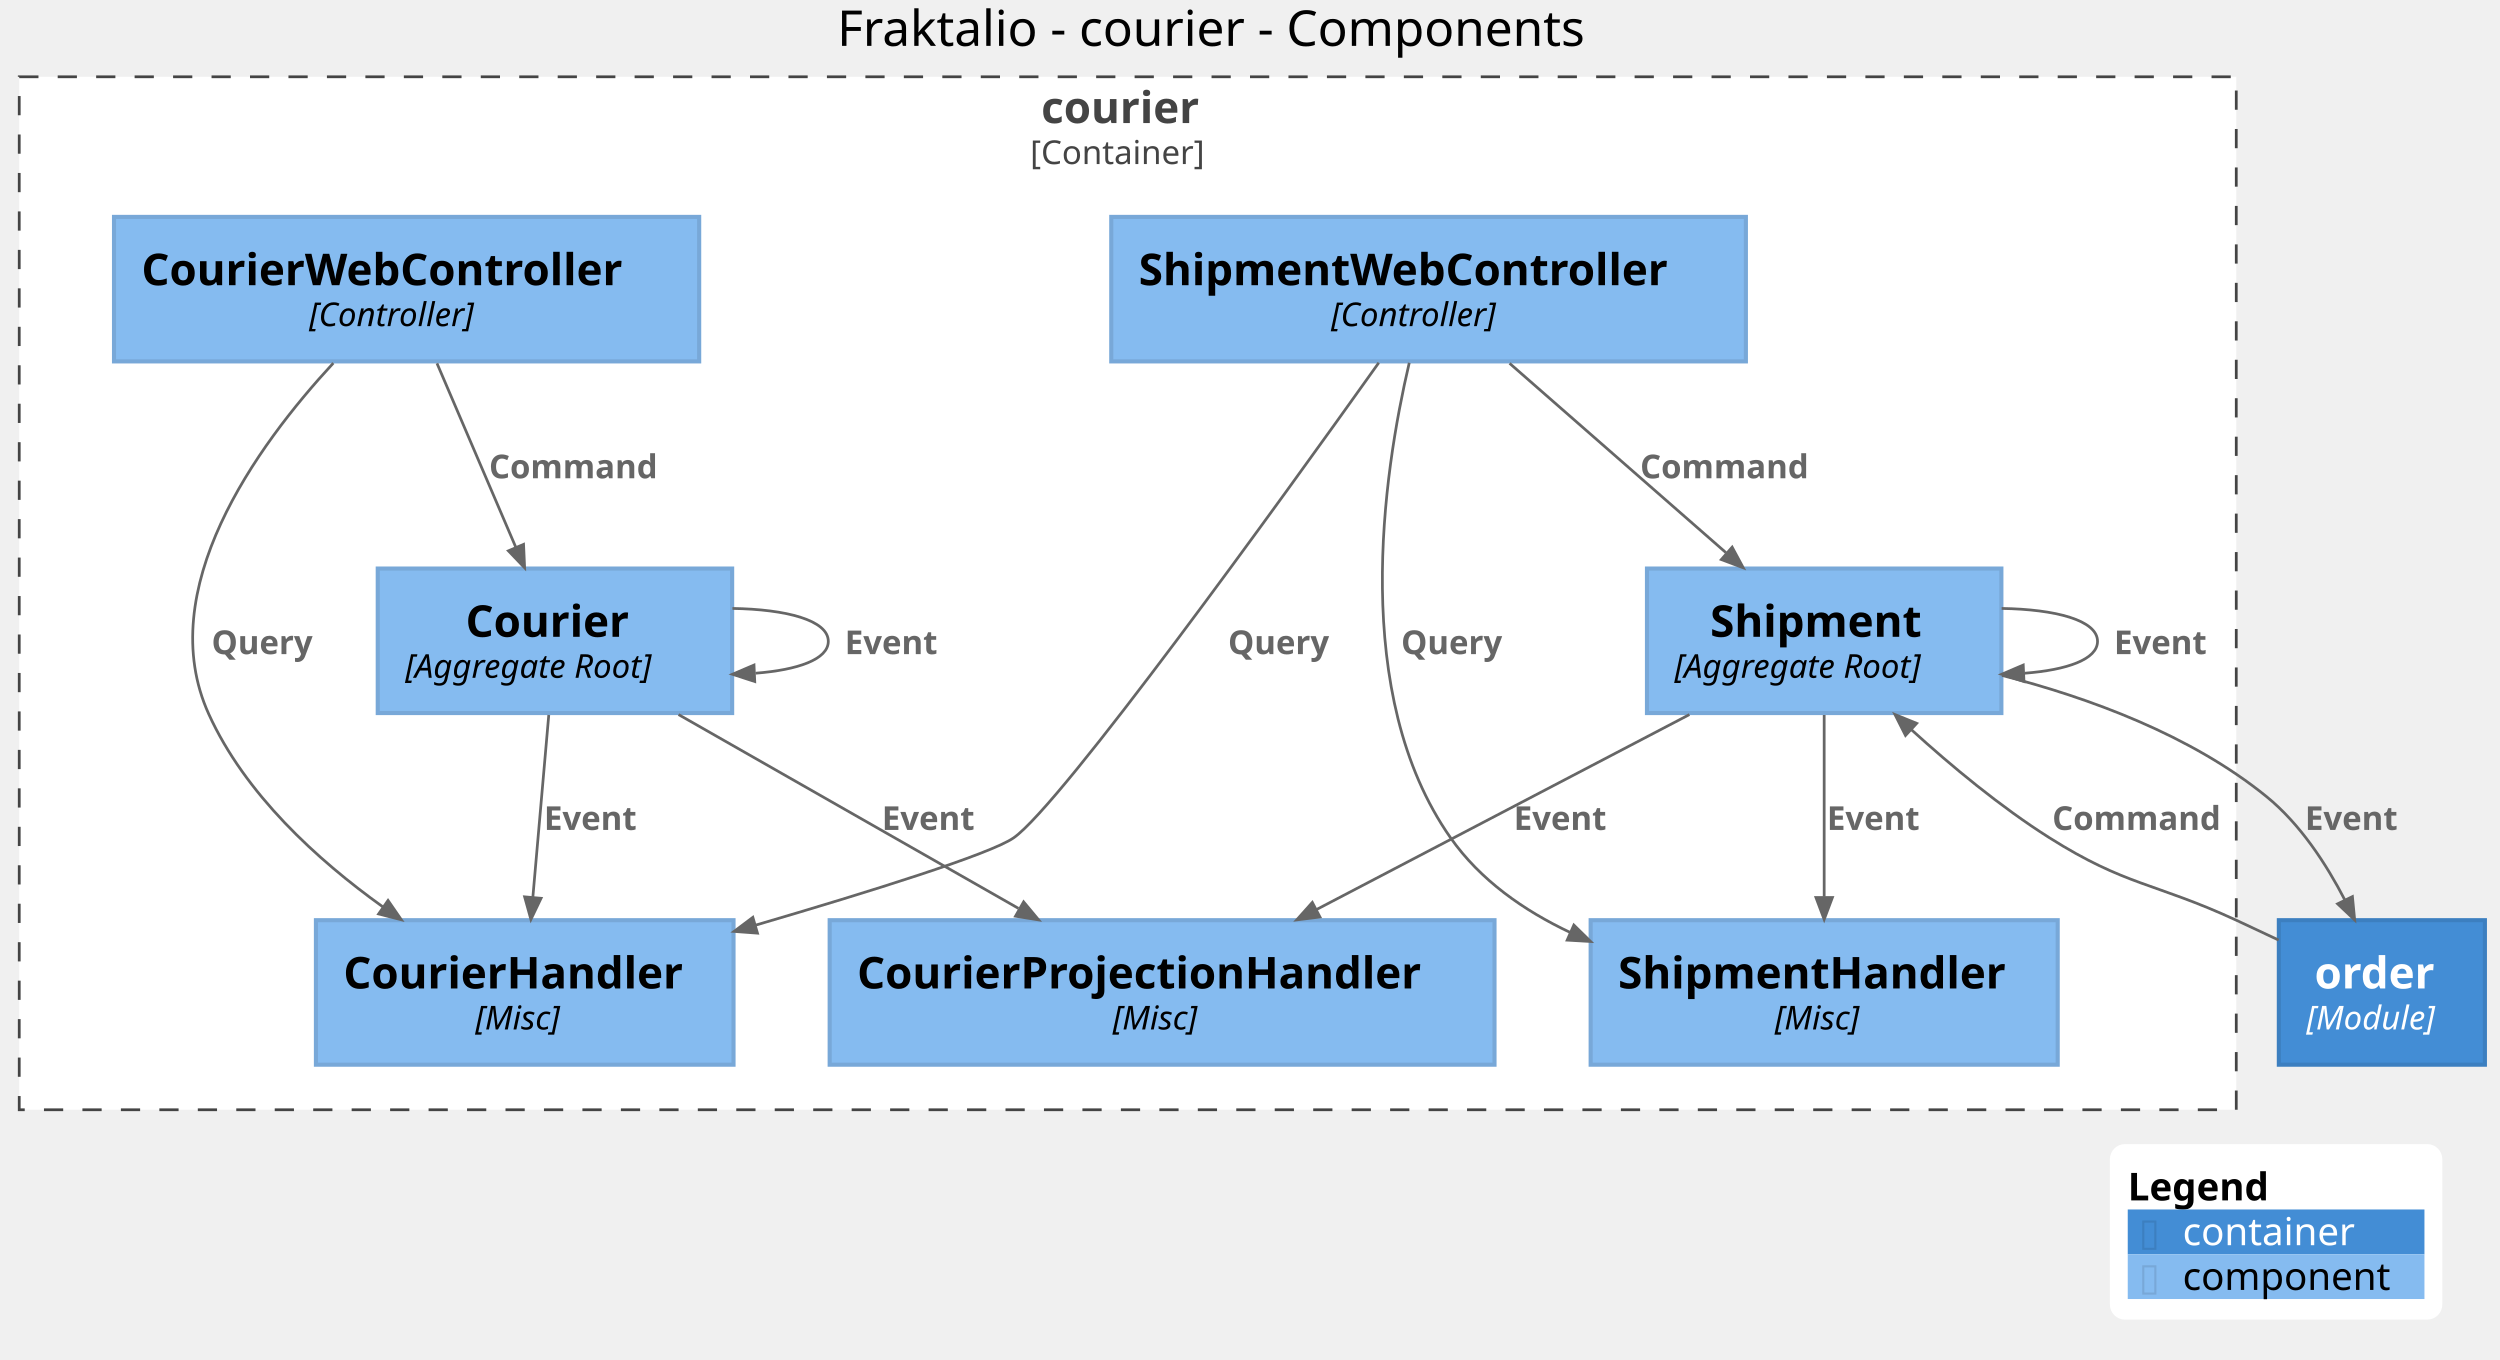
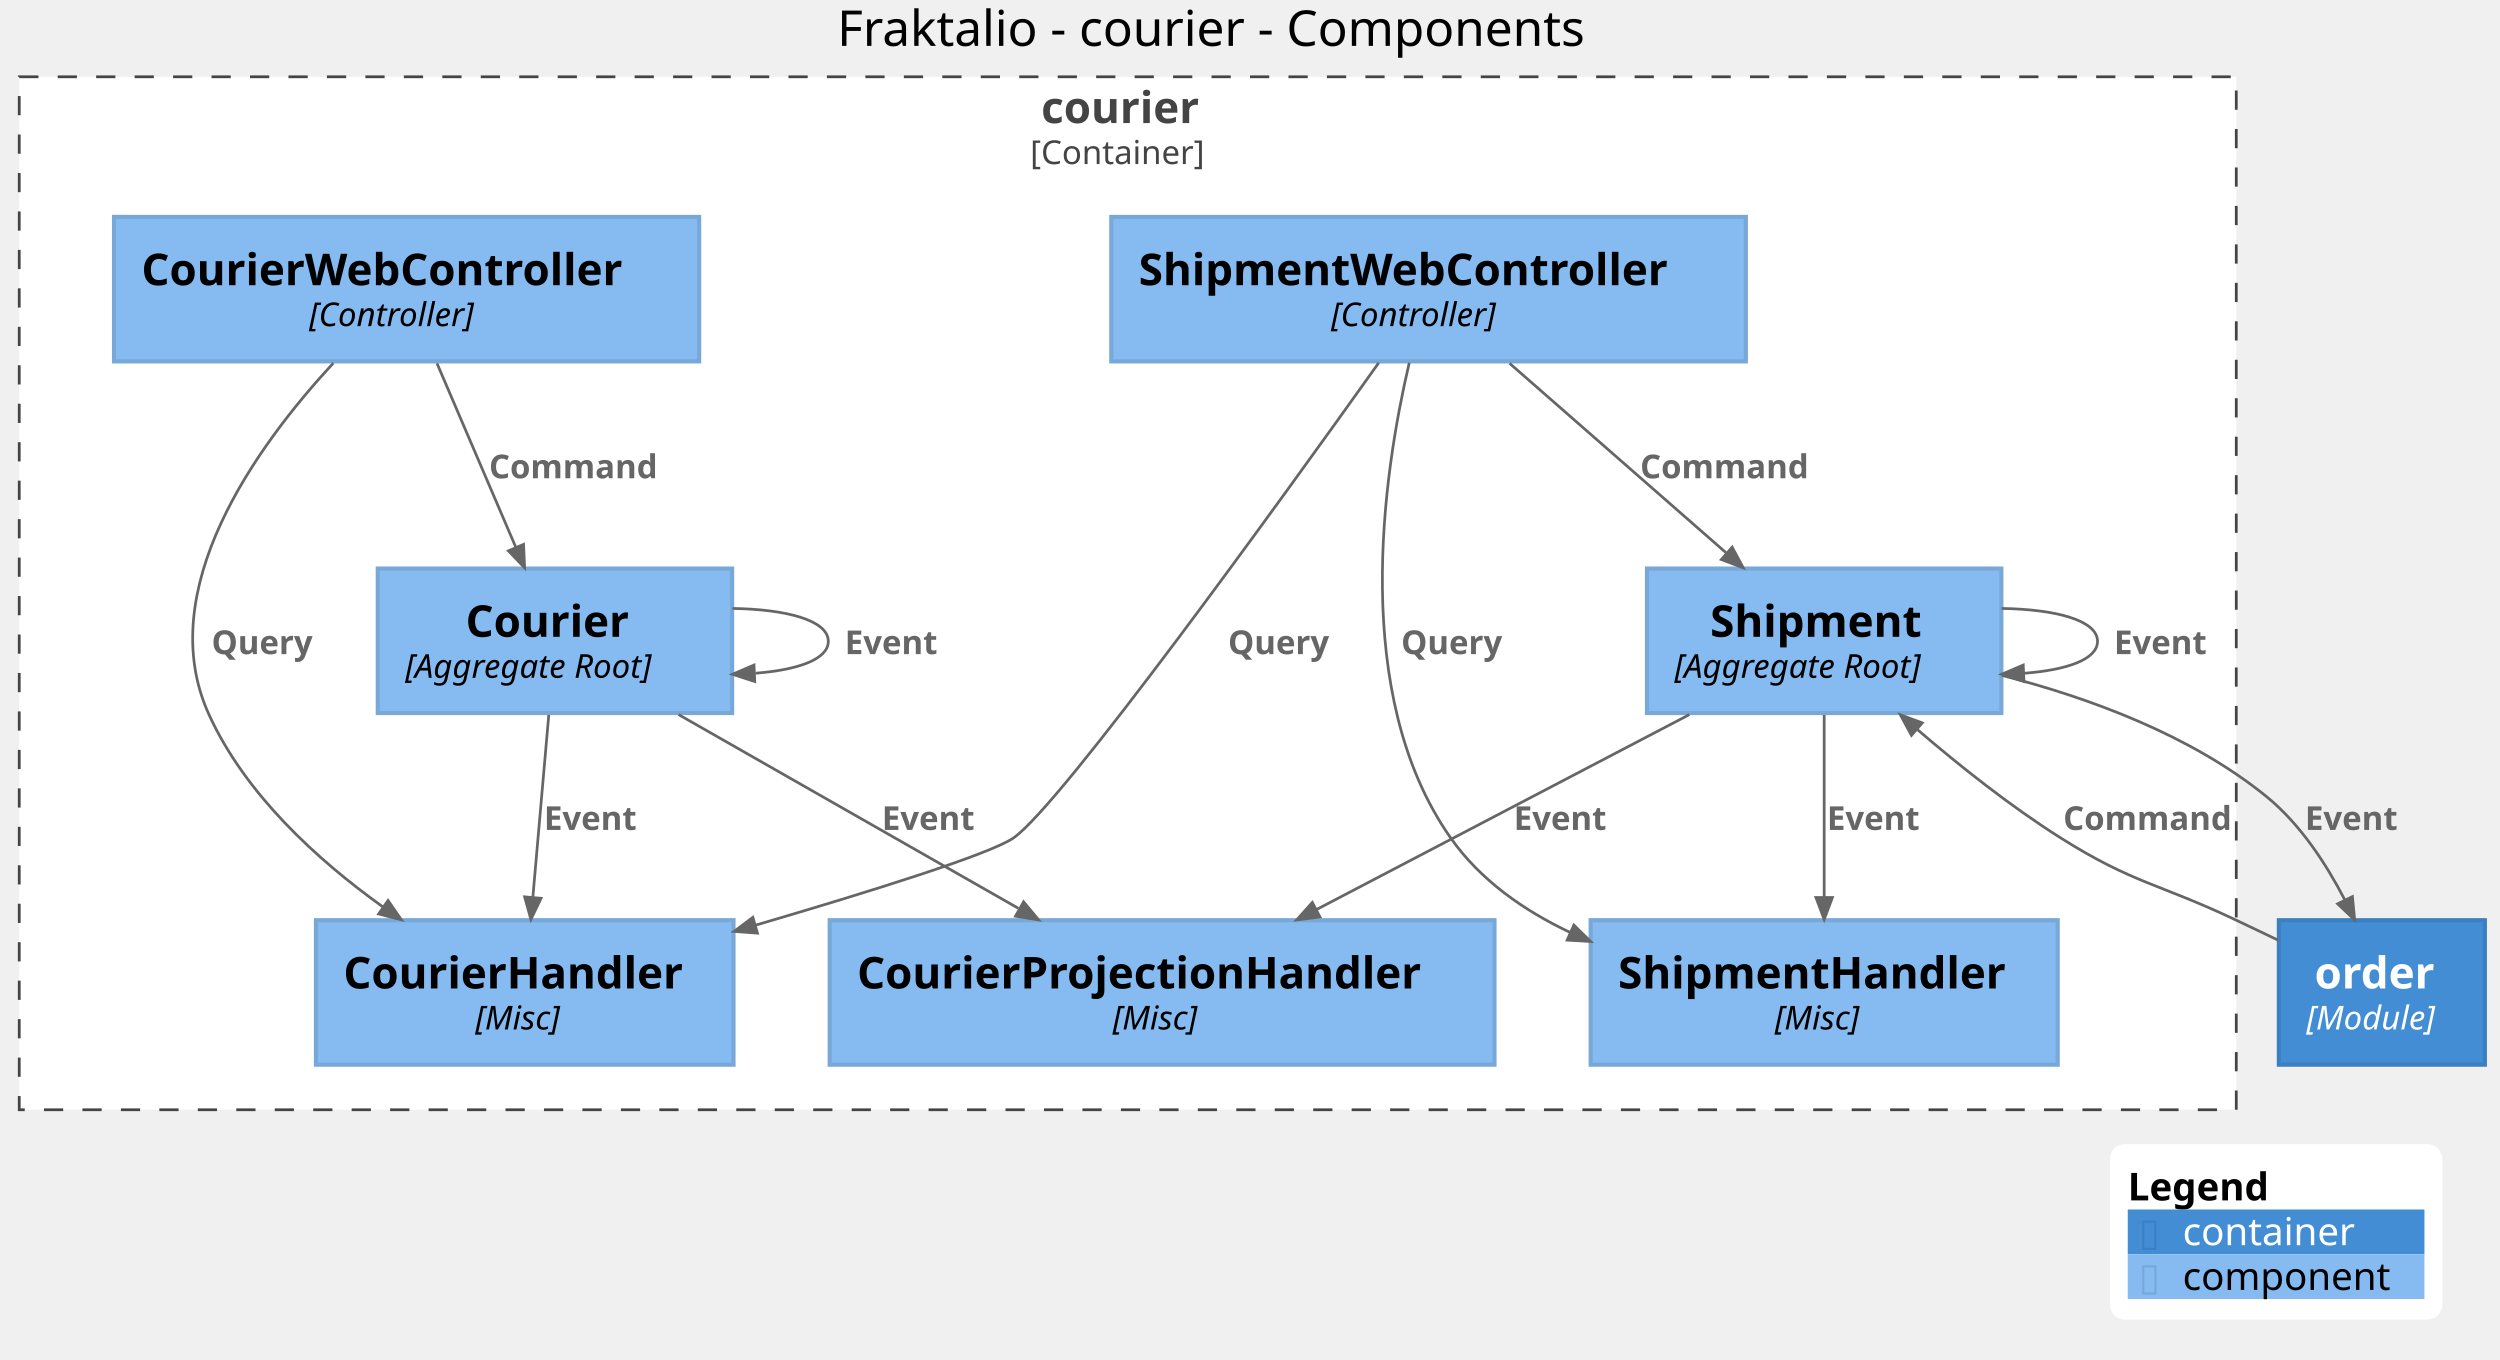
<svg xmlns="http://www.w3.org/2000/svg" contentScriptType="application/ecmascript" contentStyleType="text/css" height="495px" preserveAspectRatio="none" style="width:910px;height:495px;background:#FFFFFF;" version="1.1" viewBox="0 0 910 495" width="910px" zoomAndPan="magnify">
  <defs />
  <g>
    <text fill="#000000" font-family="sans-serif" font-size="18" lengthAdjust="spacing" textLength="288" x="304.75" y="16.708">Fraktalio - courier - Components</text>
    <rect fill="#FFFFFF" height="376" style="stroke:#444444;stroke-width:1.0;stroke-dasharray:7.0,7.0;" width="807" x="7" y="27.953" />
    <text fill="#444444" font-family="sans-serif" font-size="16" font-weight="bold" lengthAdjust="spacing" textLength="63" x="379" y="44.805">courier</text>
    <text fill="#444444" font-family="sans-serif" font-size="12" lengthAdjust="spacing" textLength="71" x="375" y="59.717">[Container]</text>
-     <rect fill="#85BBF0" height="52.594" style="stroke:#78A8D8;stroke-width:1.5;" width="129" x="599.5" y="206.953" />
-     <text fill="#000000" font-family="sans-serif" font-size="16" font-weight="bold" lengthAdjust="spacing" textLength="83" x="622.5" y="231.805">Shipment</text>
-     <text fill="#000000" font-family="sans-serif" font-size="12" font-style="italic" lengthAdjust="spacing" textLength="109" x="609.5" y="246.717">[Aggregate Root]</text>
-     <rect fill="#85BBF0" height="52.594" style="stroke:#78A8D8;stroke-width:1.5;" width="170" x="579" y="334.953" />
-     <text fill="#000000" font-family="sans-serif" font-size="16" font-weight="bold" lengthAdjust="spacing" textLength="150" x="589" y="359.805">ShipmentHandler</text>
-     <text fill="#000000" font-family="sans-serif" font-size="12" font-style="italic" lengthAdjust="spacing" textLength="36" x="646" y="374.717">[Misc]</text>
    <rect fill="#85BBF0" height="52.594" style="stroke:#78A8D8;stroke-width:1.5;" width="242" x="302" y="334.953" />
    <text fill="#000000" font-family="sans-serif" font-size="16" font-weight="bold" lengthAdjust="spacing" textLength="222" x="312" y="359.805">CourierProjectionHandler</text>
    <text fill="#000000" font-family="sans-serif" font-size="12" font-style="italic" lengthAdjust="spacing" textLength="36" x="405" y="374.717">[Misc]</text>
    <rect fill="#85BBF0" height="52.594" style="stroke:#78A8D8;stroke-width:1.5;" width="129" x="137.5" y="206.953" />
    <text fill="#000000" font-family="sans-serif" font-size="16" font-weight="bold" lengthAdjust="spacing" textLength="65" x="169.5" y="231.805">Courier</text>
    <text fill="#000000" font-family="sans-serif" font-size="12" font-style="italic" lengthAdjust="spacing" textLength="109" x="147.5" y="246.717">[Aggregate Root]</text>
+     <rect fill="#85BBF0" height="52.594" style="stroke:#78A8D8;stroke-width:1.5;" width="129" x="599.5" y="206.953" />
+     <text fill="#000000" font-family="sans-serif" font-size="16" font-weight="bold" lengthAdjust="spacing" textLength="83" x="622.5" y="231.805">Shipment</text>
+     <text fill="#000000" font-family="sans-serif" font-size="12" font-style="italic" lengthAdjust="spacing" textLength="109" x="609.5" y="246.717">[Aggregate Root]</text>
    <rect fill="#85BBF0" height="52.594" style="stroke:#78A8D8;stroke-width:1.5;" width="152" x="115" y="334.953" />
    <text fill="#000000" font-family="sans-serif" font-size="16" font-weight="bold" lengthAdjust="spacing" textLength="132" x="125" y="359.805">CourierHandler</text>
    <text fill="#000000" font-family="sans-serif" font-size="12" font-style="italic" lengthAdjust="spacing" textLength="36" x="173" y="374.717">[Misc]</text>
+     <rect fill="#85BBF0" height="52.594" style="stroke:#78A8D8;stroke-width:1.5;" width="170" x="579" y="334.953" />
+     <text fill="#000000" font-family="sans-serif" font-size="16" font-weight="bold" lengthAdjust="spacing" textLength="150" x="589" y="359.805">ShipmentHandler</text>
+     <text fill="#000000" font-family="sans-serif" font-size="12" font-style="italic" lengthAdjust="spacing" textLength="36" x="646" y="374.717">[Misc]</text>
    <rect fill="#85BBF0" height="52.594" style="stroke:#78A8D8;stroke-width:1.5;" width="213" x="41.5" y="78.953" />
    <text fill="#000000" font-family="sans-serif" font-size="16" font-weight="bold" lengthAdjust="spacing" textLength="193" x="51.5" y="103.805">CourierWebController</text>
    <text fill="#000000" font-family="sans-serif" font-size="12" font-style="italic" lengthAdjust="spacing" textLength="71" x="112.5" y="118.717">[Controller]</text>
    <rect fill="#85BBF0" height="52.594" style="stroke:#78A8D8;stroke-width:1.5;" width="231" x="404.5" y="78.953" />
    <text fill="#000000" font-family="sans-serif" font-size="16" font-weight="bold" lengthAdjust="spacing" textLength="211" x="414.5" y="103.805">ShipmentWebController</text>
    <text fill="#000000" font-family="sans-serif" font-size="12" font-style="italic" lengthAdjust="spacing" textLength="71" x="484.5" y="118.717">[Controller]</text>
    <rect fill="#438DD5" height="52.594" style="stroke:#3C7FC0;stroke-width:1.5;" width="75" x="829.5" y="334.953" />
    <text fill="#FFFFFF" font-family="sans-serif" font-size="16" font-weight="bold" lengthAdjust="spacing" textLength="49" x="842.5" y="359.805">order</text>
    <text fill="#FFFFFF" font-family="sans-serif" font-size="12" font-style="italic" lengthAdjust="spacing" textLength="55" x="839.5" y="374.717">[Module]</text>
-     <path d="M728.73,245.853 C760.38,253.973 797.47,267.573 825,289.953 C837.22,299.893 846.71,314.383 853.56,327.653 " fill="none" id="Fraktalio.courier.Shipment-to-Fraktalio.order" style="stroke:#666666;stroke-width:1.0;" />
-     <polygon fill="#666666" points="857.1,334.863,856.28,326.358,850.89,328.995,857.1,334.863" style="stroke:#666666;stroke-width:1.0;" />
-     <text fill="#666666" font-family="sans-serif" font-size="12" font-weight="bold" lengthAdjust="spacing" textLength="39" x="839" y="302.092">Event</text>
-     <path d="M829.43,342.193 C824.26,339.733 819.01,337.263 814,334.953 C784,321.123 773.94,322.583 746,304.953 C728.22,293.733 710.3,278.833 695.77,265.633 " fill="none" id="Fraktalio.order-to-Fraktalio.courier.Shipment" style="stroke:#666666;stroke-width:1.0;" />
-     <polygon fill="#666666" points="689.76,260.083,693.607,267.712,697.675,263.302,689.76,260.083" style="stroke:#666666;stroke-width:1.0;" />
-     <text fill="#666666" font-family="sans-serif" font-size="12" font-weight="bold" lengthAdjust="spacing" textLength="69" x="747" y="302.092">Command</text>
-     <path d="M664,260.253 C664,279.363 664,305.593 664,326.413 " fill="none" id="Fraktalio.courier.Shipment-to-Fraktalio.courier.ShipmentHandler" style="stroke:#666666;stroke-width:1.0;" />
-     <polygon fill="#666666" points="664,334.683,667,326.683,661,326.683,664,334.683" style="stroke:#666666;stroke-width:1.0;" />
-     <text fill="#666666" font-family="sans-serif" font-size="12" font-weight="bold" lengthAdjust="spacing" textLength="39" x="665" y="302.092">Event</text>
    <path d="M728.6,221.473 C748.19,221.773 763.5,225.763 763.5,233.453 C763.5,240.003 752.4,243.863 737,245.053 " fill="none" id="Fraktalio.courier.Shipment-to-Fraktalio.courier.Shipment" style="stroke:#666666;stroke-width:1.0;" />
    <polygon fill="#666666" points="728.6,245.433,736.726,248.073,736.458,242.079,728.6,245.433" style="stroke:#666666;stroke-width:1.0;" />
    <text fill="#666666" font-family="sans-serif" font-size="12" font-weight="bold" lengthAdjust="spacing" textLength="39" x="769.5" y="238.092">Event</text>
    <path d="M614.94,260.103 C575.6,280.673 520.36,309.553 479.24,331.053 " fill="none" id="Fraktalio.courier.Shipment-to-Fraktalio.courier.CourierProjectionHandler" style="stroke:#666666;stroke-width:1.0;" />
    <polygon fill="#666666" points="471.99,334.843,480.468,333.786,477.683,328.472,471.99,334.843" style="stroke:#666666;stroke-width:1.0;" />
    <text fill="#666666" font-family="sans-serif" font-size="12" font-weight="bold" lengthAdjust="spacing" textLength="39" x="551" y="302.092">Event</text>
+     <path d="M266.6,221.473 C286.19,221.773 301.5,225.763 301.5,233.453 C301.5,240.003 290.4,243.863 275,245.053 " fill="none" id="Fraktalio.courier.Courier-to-Fraktalio.courier.Courier" style="stroke:#666666;stroke-width:1.0;" />
+     <polygon fill="#666666" points="266.6,245.433,274.726,248.073,274.458,242.079,266.6,245.433" style="stroke:#666666;stroke-width:1.0;" />
+     <text fill="#666666" font-family="sans-serif" font-size="12" font-weight="bold" lengthAdjust="spacing" textLength="39" x="307.5" y="238.092">Event</text>
    <path d="M246.99,260.103 C282.84,280.543 333.09,309.193 370.72,330.653 " fill="none" id="Fraktalio.courier.Courier-to-Fraktalio.courier.CourierProjectionHandler" style="stroke:#666666;stroke-width:1.0;" />
    <polygon fill="#666666" points="378.07,334.843,372.599,328.28,369.633,333.496,378.07,334.843" style="stroke:#666666;stroke-width:1.0;" />
    <text fill="#666666" font-family="sans-serif" font-size="12" font-weight="bold" lengthAdjust="spacing" textLength="39" x="321" y="302.092">Event</text>
-     <path d="M266.6,221.473 C286.19,221.773 301.5,225.763 301.5,233.453 C301.5,240.003 290.4,243.863 275,245.053 " fill="none" id="Fraktalio.courier.Courier-to-Fraktalio.courier.Courier" style="stroke:#666666;stroke-width:1.0;" />
-     <polygon fill="#666666" points="266.6,245.433,274.726,248.073,274.458,242.079,266.6,245.433" style="stroke:#666666;stroke-width:1.0;" />
-     <text fill="#666666" font-family="sans-serif" font-size="12" font-weight="bold" lengthAdjust="spacing" textLength="39" x="307.5" y="238.092">Event</text>
    <path d="M199.75,260.253 C198.07,279.453 195.77,305.823 193.95,326.693 " fill="none" id="Fraktalio.courier.Courier-to-Fraktalio.courier.CourierHandler" style="stroke:#666666;stroke-width:1.0;" />
    <polygon fill="#666666" points="193.25,334.683,196.94,326.977,190.963,326.451,193.25,334.683" style="stroke:#666666;stroke-width:1.0;" />
    <text fill="#666666" font-family="sans-serif" font-size="12" font-weight="bold" lengthAdjust="spacing" textLength="39" x="198" y="302.092">Event</text>
    <path d="M159.06,132.253 C167.36,151.623 178.79,178.293 187.77,199.243 " fill="none" id="Fraktalio.courier.CourierWebController-to-Fraktalio.courier.Courier" style="stroke:#666666;stroke-width:1.0;" />
    <polygon fill="#666666" points="190.96,206.683,190.576,198.148,185.058,200.505,190.96,206.683" style="stroke:#666666;stroke-width:1.0;" />
    <text fill="#666666" font-family="sans-serif" font-size="12" font-weight="bold" lengthAdjust="spacing" textLength="69" x="178" y="174.092">Command</text>
+     <path d="M664,260.253 C664,279.363 664,305.593 664,326.413 " fill="none" id="Fraktalio.courier.Shipment-to-Fraktalio.courier.ShipmentHandler" style="stroke:#666666;stroke-width:1.0;" />
+     <polygon fill="#666666" points="664,334.683,667,326.683,661,326.683,664,334.683" style="stroke:#666666;stroke-width:1.0;" />
+     <text fill="#666666" font-family="sans-serif" font-size="12" font-weight="bold" lengthAdjust="spacing" textLength="39" x="665" y="302.092">Event</text>
    <path d="M549.49,132.253 C572.3,152.213 603.98,179.933 628.24,201.163 " fill="none" id="Fraktalio.courier.ShipmentWebController-to-Fraktalio.courier.Shipment" style="stroke:#666666;stroke-width:1.0;" />
    <polygon fill="#666666" points="634.55,206.683,630.501,199.159,626.552,203.677,634.55,206.683" style="stroke:#666666;stroke-width:1.0;" />
    <text fill="#666666" font-family="sans-serif" font-size="12" font-weight="bold" lengthAdjust="spacing" textLength="69" x="597" y="174.092">Command</text>
+     <path d="M829.38,342.293 C824.22,339.823 818.98,337.323 814,334.953 C785.62,321.473 776.57,321.703 750,304.953 C731.85,293.513 713.25,278.723 698.02,265.643 " fill="none" id="Fraktalio.order-to-Fraktalio.courier.Shipment" style="stroke:#666666;stroke-width:1.0;" />
+     <polygon fill="#666666" points="691.7,260.153,695.768,267.667,699.705,263.139,691.7,260.153" style="stroke:#666666;stroke-width:1.0;" />
+     <text fill="#666666" font-family="sans-serif" font-size="12" font-weight="bold" lengthAdjust="spacing" textLength="69" x="751" y="302.092">Command</text>
+     <path d="M728.73,245.853 C760.38,253.973 797.47,267.573 825,289.953 C837.22,299.893 846.71,314.383 853.56,327.653 " fill="none" id="Fraktalio.courier.Shipment-to-Fraktalio.order" style="stroke:#666666;stroke-width:1.0;" />
+     <polygon fill="#666666" points="857.1,334.863,856.28,326.358,850.89,328.995,857.1,334.863" style="stroke:#666666;stroke-width:1.0;" />
+     <text fill="#666666" font-family="sans-serif" font-size="12" font-weight="bold" lengthAdjust="spacing" textLength="39" x="839" y="302.092">Event</text>
    <path d="M512.97,132.063 C503.43,172.753 491.45,252.863 528,304.953 C538.77,320.293 554.56,331.403 571.61,339.443 " fill="none" id="Fraktalio.courier.ShipmentWebController-to-Fraktalio.courier.ShipmentHandler" style="stroke:#666666;stroke-width:1.0;" />
    <polygon fill="#666666" points="578.98,342.703,572.883,336.718,570.451,342.203,578.98,342.703" style="stroke:#666666;stroke-width:1.0;" />
    <text fill="#666666" font-family="sans-serif" font-size="12" font-weight="bold" lengthAdjust="spacing" textLength="42" x="510" y="238.092">Query</text>
+     <path d="M501.87,132.043 C465.66,182.883 386.37,292.773 369,304.953 C360.61,310.833 316.97,324.473 275.01,336.763 " fill="none" id="Fraktalio.courier.ShipmentWebController-to-Fraktalio.courier.CourierHandler" style="stroke:#666666;stroke-width:1.0;" />
+     <polygon fill="#666666" points="267.2,339.033,275.72,339.668,274.037,333.909,267.2,339.033" style="stroke:#666666;stroke-width:1.0;" />
+     <text fill="#666666" font-family="sans-serif" font-size="12" font-weight="bold" lengthAdjust="spacing" textLength="42" x="447" y="238.092">Query</text>
    <path d="M121.33,132.163 C93.17,162.583 55.49,214.793 76,259.953 C89.18,288.973 115.33,312.893 139.38,330.113 " fill="none" id="Fraktalio.courier.CourierWebController-to-Fraktalio.courier.CourierHandler" style="stroke:#666666;stroke-width:1.0;" />
    <polygon fill="#666666" points="146.09,334.793,141.243,327.757,137.812,332.679,146.09,334.793" style="stroke:#666666;stroke-width:1.0;" />
    <text fill="#666666" font-family="sans-serif" font-size="12" font-weight="bold" lengthAdjust="spacing" textLength="42" x="77" y="238.092">Query</text>
-     <path d="M501.87,132.043 C465.66,182.883 386.37,292.773 369,304.953 C360.61,310.833 316.97,324.473 275.01,336.763 " fill="none" id="Fraktalio.courier.ShipmentWebController-to-Fraktalio.courier.CourierHandler" style="stroke:#666666;stroke-width:1.0;" />
-     <polygon fill="#666666" points="267.2,339.033,275.72,339.668,274.037,333.909,267.2,339.033" style="stroke:#666666;stroke-width:1.0;" />
-     <text fill="#666666" font-family="sans-serif" font-size="12" font-weight="bold" lengthAdjust="spacing" textLength="42" x="447" y="238.092">Query</text>
    <rect fill="#FFFFFF" height="62.891" rx="5" ry="5" style="stroke:#FFFFFF;stroke-width:1.0;" width="120" x="768.5" y="416.953" />
    <rect height="16.297" style="stroke:none;stroke-width:1.0;fill:none;" width="108" x="774.5" y="423.953" />
    <text fill="#000000" font-family="sans-serif" font-size="14" font-weight="bold" lengthAdjust="spacing" textLength="59" x="774.5" y="436.948">Legend</text>
    <text fill="#FFFFFF" font-family="sans-serif" font-size="14" lengthAdjust="spacing" textLength="0" x="837.5" y="436.948" />
    <rect fill="#438DD5" height="16.297" style="stroke:none;stroke-width:1.0;" width="108" x="774.5" y="440.25" />
    <text fill="#3C7FC0" font-family="sans-serif" font-size="14" lengthAdjust="spacing" textLength="8" x="778.5" y="453.245">▯</text>
    <text fill="#FFFFFF" font-family="sans-serif" font-size="14" lengthAdjust="spacing" textLength="0" x="790.5" y="453.245" />
    <text fill="#FFFFFF" font-family="sans-serif" font-size="14" lengthAdjust="spacing" textLength="65" x="794.5" y="453.245">container</text>
    <text fill="#FFFFFF" font-family="sans-serif" font-size="14" lengthAdjust="spacing" textLength="0" x="867.5" y="453.245" />
    <rect fill="#85BBF0" height="16.297" style="stroke:none;stroke-width:1.0;" width="108" x="774.5" y="456.547" />
    <text fill="#78A8D8" font-family="sans-serif" font-size="14" lengthAdjust="spacing" textLength="8" x="778.5" y="469.542">▯</text>
    <text fill="#FFFFFF" font-family="sans-serif" font-size="14" lengthAdjust="spacing" textLength="0" x="790.5" y="469.542" />
    <text fill="#000000" font-family="sans-serif" font-size="14" lengthAdjust="spacing" textLength="80" x="794.5" y="469.542">component</text>
    <text fill="#FFFFFF" font-family="sans-serif" font-size="14" lengthAdjust="spacing" textLength="0" x="882.5" y="469.542" />
    <line style="stroke:#00000000;stroke-width:1.0;" x1="774.5" x2="882.5" y1="423.953" y2="423.953" />
    <line style="stroke:#00000000;stroke-width:1.0;" x1="774.5" x2="882.5" y1="440.25" y2="440.25" />
    <line style="stroke:#00000000;stroke-width:1.0;" x1="774.5" x2="882.5" y1="456.547" y2="456.547" />
    <line style="stroke:#00000000;stroke-width:1.0;" x1="774.5" x2="882.5" y1="472.844" y2="472.844" />
    <line style="stroke:#00000000;stroke-width:1.0;" x1="774.5" x2="774.5" y1="423.953" y2="472.844" />
    <line style="stroke:#00000000;stroke-width:1.0;" x1="882.5" x2="882.5" y1="423.953" y2="472.844" />
  </g>
</svg>
